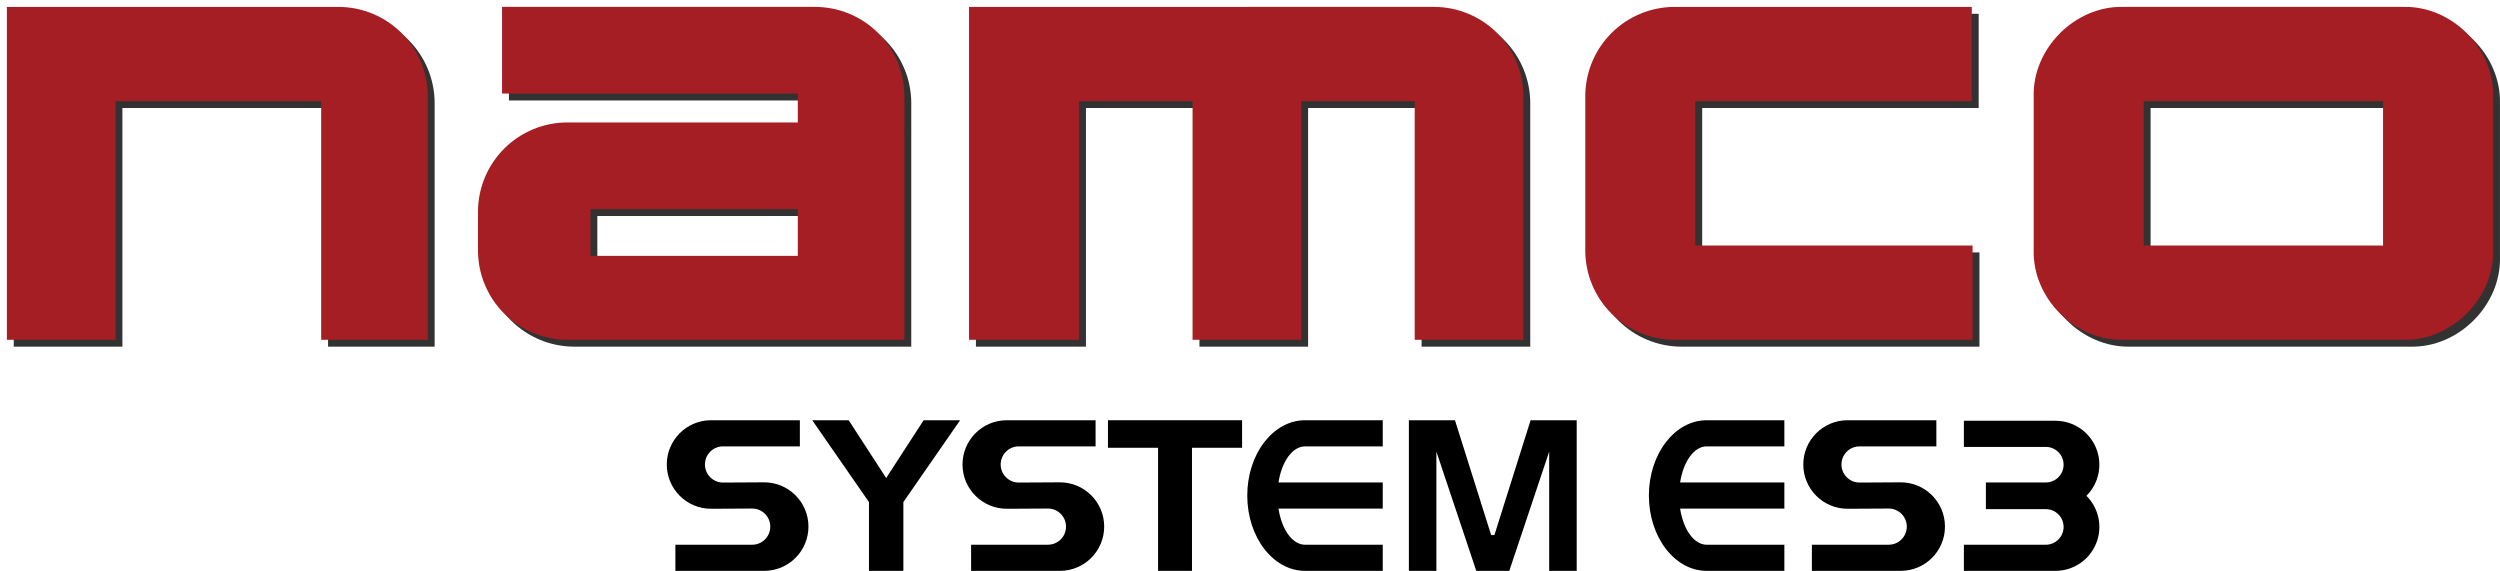
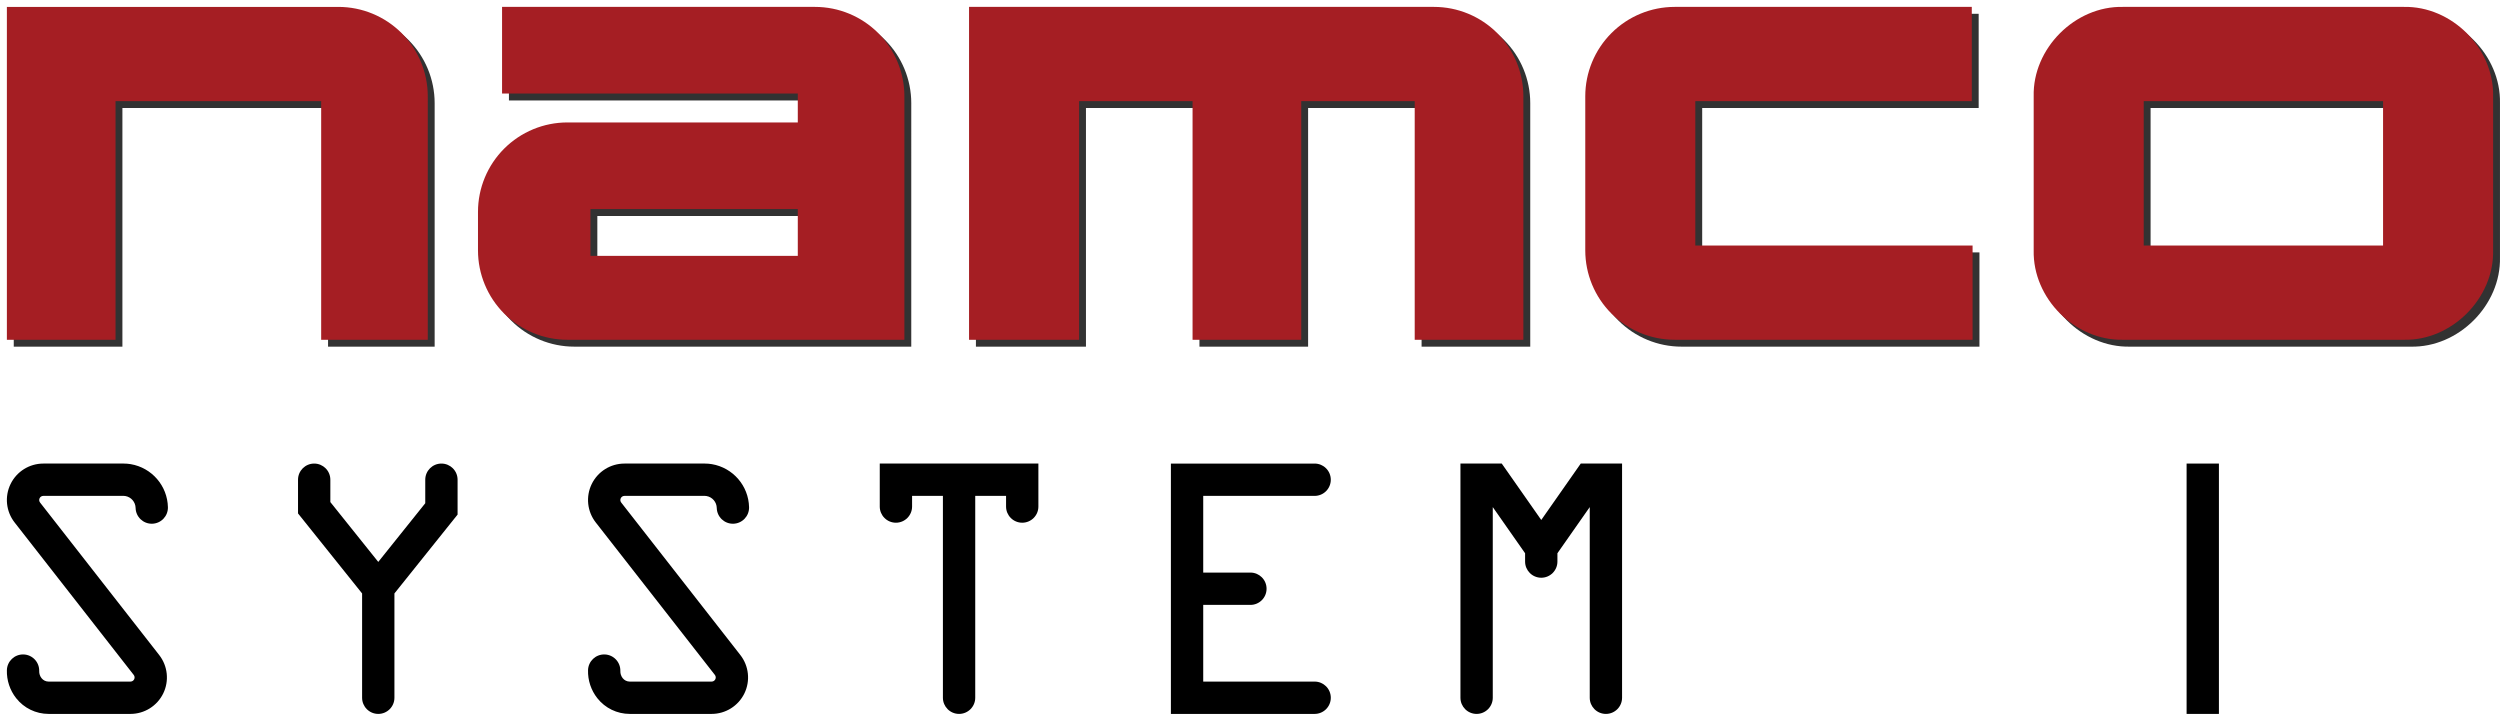
- <svg xmlns="http://www.w3.org/2000/svg" width="3635.027mm" height="830.034mm" viewBox="0 0 3635.027 830.033" version="1.1" id="svg1" xml:space="preserve">
+ <svg xmlns="http://www.w3.org/2000/svg" width="3635.027mm" height="1038.033mm" viewBox="0 0 3635.027 1038.033" version="1.1" id="svg1" xml:space="preserve">
  <defs id="defs1">
    <marker id="DistanceX" orient="auto" refX="0" refY="0" style="overflow:visible">
      <path d="M 3,-3 -3,3 M 0,-5 V 5" style="stroke:#000000;stroke-width:0.5" id="path1" />
    </marker>
    <pattern id="Hatch" patternUnits="userSpaceOnUse" width="8" height="8" x="0" y="0">
      <path d="M8 4 l-4,4" stroke="#000000" stroke-width="0.25" linecap="square" id="path2" />
      <path d="M6 2 l-4,4" stroke="#000000" stroke-width="0.25" linecap="square" id="path3" />
      <path d="M4 0 l-4,4" stroke="#000000" stroke-width="0.25" linecap="square" id="path4" />
    </pattern>
    <symbol id="*Model_Space" />
    <symbol id="*Paper_Space" />
    <symbol id="*Paper_Space0" />
    <marker id="DistanceX-0" orient="auto" refX="0" refY="0" style="overflow:visible">
      <path d="M 3,-3 -3,3 M 0,-5 V 5" style="stroke:#000000;stroke-width:0.5" id="path1-9" />
    </marker>
    <pattern id="Hatch-4" patternUnits="userSpaceOnUse" width="8" height="8" x="0" y="0">
      <path d="M8 4 l-4,4" stroke="#000000" stroke-width="0.25" linecap="square" id="path2-8" />
      <path d="M6 2 l-4,4" stroke="#000000" stroke-width="0.25" linecap="square" id="path3-8" />
      <path d="M4 0 l-4,4" stroke="#000000" stroke-width="0.25" linecap="square" id="path4-2" />
    </pattern>
    <symbol id="*Model_Space-4" />
    <symbol id="*Paper_Space-5" />
    <symbol id="*Paper_Space0-5" />
    <marker id="DistanceX-02" orient="auto" refX="0" refY="0" style="overflow:visible">
      <path d="M 3,-3 -3,3 M 0,-5 V 5" style="stroke:#000000;stroke-width:0.5" id="path1-4" />
    </marker>
    <pattern id="Hatch-8" patternUnits="userSpaceOnUse" width="8" height="8" x="0" y="0">
      <path d="M8 4 l-4,4" stroke="#000000" stroke-width="0.25" linecap="square" id="path2-6" />
      <path d="M6 2 l-4,4" stroke="#000000" stroke-width="0.25" linecap="square" id="path3-5" />
      <path d="M4 0 l-4,4" stroke="#000000" stroke-width="0.25" linecap="square" id="path4-0" />
    </pattern>
    <symbol id="*Model_Space-9" />
    <symbol id="*Paper_Space-0" />
    <symbol id="*Paper_Space0-0" />
    <marker id="DistanceX-2" orient="auto" refX="0" refY="0" style="overflow:visible">
      <path d="M 3,-3 -3,3 M 0,-5 V 5" style="stroke:#000000;stroke-width:0.5" id="path1-6" />
    </marker>
    <pattern id="Hatch-0" patternUnits="userSpaceOnUse" width="8" height="8" x="0" y="0">
      <path d="M8 4 l-4,4" stroke="#000000" stroke-width="0.25" linecap="square" id="path2-1" />
      <path d="M6 2 l-4,4" stroke="#000000" stroke-width="0.25" linecap="square" id="path3-6" />
      <path d="M4 0 l-4,4" stroke="#000000" stroke-width="0.25" linecap="square" id="path4-5" />
    </pattern>
    <symbol id="*Model_Space-7" />
    <symbol id="*Paper_Space-54" />
    <symbol id="*Paper_Space0-1" />
    <marker id="DistanceX-4" orient="auto" refX="0" refY="0" style="overflow:visible">
      <path d="M 3,-3 -3,3 M 0,-5 V 5" style="stroke:#000000;stroke-width:0.5" id="path1-3" />
    </marker>
    <pattern id="Hatch-9" patternUnits="userSpaceOnUse" width="8" height="8" x="0" y="0">
      <path d="M8 4 l-4,4" stroke="#000000" stroke-width="0.25" linecap="square" id="path2-88" />
      <path d="M6 2 l-4,4" stroke="#000000" stroke-width="0.25" linecap="square" id="path3-0" />
      <path d="M4 0 l-4,4" stroke="#000000" stroke-width="0.25" linecap="square" id="path4-8" />
    </pattern>
    <symbol id="*Model_Space-77" />
    <symbol id="*Paper_Space-8" />
    <symbol id="*Paper_Space0-3" />
    <marker id="DistanceX-7" orient="auto" refX="0" refY="0" style="overflow:visible">
      <path d="M 3,-3 -3,3 M 0,-5 V 5" style="stroke:#000000;stroke-width:0.5" id="path1-2" />
    </marker>
    <pattern id="Hatch-2" patternUnits="userSpaceOnUse" width="8" height="8" x="0" y="0">
      <path d="M8 4 l-4,4" stroke="#000000" stroke-width="0.25" linecap="square" id="path2-82" />
      <path d="M6 2 l-4,4" stroke="#000000" stroke-width="0.25" linecap="square" id="path3-89" />
      <path d="M4 0 l-4,4" stroke="#000000" stroke-width="0.25" linecap="square" id="path4-07" />
    </pattern>
    <symbol id="*Model_Space-8" />
    <symbol id="*Paper_Space-1" />
    <symbol id="*Paper_Space0-58" />
    <marker id="DistanceX-25" orient="auto" refX="0" refY="0" style="overflow:visible">
      <path d="M 3,-3 -3,3 M 0,-5 V 5" style="stroke:#000000;stroke-width:0.5" id="path1-36" />
    </marker>
    <pattern id="Hatch-1" patternUnits="userSpaceOnUse" width="8" height="8" x="0" y="0">
      <path d="M8 4 l-4,4" stroke="#000000" stroke-width="0.25" linecap="square" id="path2-86" />
      <path d="M6 2 l-4,4" stroke="#000000" stroke-width="0.25" linecap="square" id="path3-2" />
      <path d="M4 0 l-4,4" stroke="#000000" stroke-width="0.25" linecap="square" id="path4-1" />
    </pattern>
    <symbol id="*Model_Space-46" />
    <symbol id="*Paper_Space-2" />
    <symbol id="*Paper_Space0-9" />
    <marker id="DistanceX-5" orient="auto" refX="0" refY="0" style="overflow:visible">
      <path d="M 3,-3 -3,3 M 0,-5 V 5" style="stroke:#000000;stroke-width:0.5" id="path1-7" />
    </marker>
    <pattern id="Hatch-98" patternUnits="userSpaceOnUse" width="8" height="8" x="0" y="0">
      <path d="M8 4 l-4,4" stroke="#000000" stroke-width="0.25" linecap="square" id="path2-3" />
      <path d="M6 2 l-4,4" stroke="#000000" stroke-width="0.25" linecap="square" id="path3-02" />
      <path d="M4 0 l-4,4" stroke="#000000" stroke-width="0.25" linecap="square" id="path4-23" />
    </pattern>
    <symbol id="*Model_Space-6" />
    <symbol id="*Paper_Space-7" />
    <symbol id="*Paper_Space0-15" />
    <marker id="DistanceX-52" orient="auto" refX="0" refY="0" style="overflow:visible">
      <path d="M 3,-3 -3,3 M 0,-5 V 5" style="stroke:#000000;stroke-width:0.5" id="path1-8" />
    </marker>
    <pattern id="Hatch-07" patternUnits="userSpaceOnUse" width="8" height="8" x="0" y="0">
      <path d="M8 4 l-4,4" stroke="#000000" stroke-width="0.25" linecap="square" id="path2-2" />
      <path d="M6 2 l-4,4" stroke="#000000" stroke-width="0.25" linecap="square" id="path3-25" />
      <path d="M4 0 l-4,4" stroke="#000000" stroke-width="0.25" linecap="square" id="path4-9" />
    </pattern>
    <symbol id="*Model_Space-1" />
    <symbol id="*Paper_Space-08" />
    <symbol id="*Paper_Space0-50" />
    <marker id="DistanceX-58" orient="auto" refX="0" refY="0" style="overflow:visible">
      <path d="M 3,-3 -3,3 M 0,-5 V 5" style="stroke:#000000;stroke-width:0.5" id="path1-61" />
    </marker>
    <pattern id="Hatch-5" patternUnits="userSpaceOnUse" width="8" height="8" x="0" y="0">
      <path d="M8 4 l-4,4" stroke="#000000" stroke-width="0.25" linecap="square" id="path2-5" />
      <path d="M6 2 l-4,4" stroke="#000000" stroke-width="0.25" linecap="square" id="path3-1" />
      <path d="M4 0 l-4,4" stroke="#000000" stroke-width="0.25" linecap="square" id="path4-96" />
    </pattern>
    <symbol id="*Model_Space-45" />
    <symbol id="*Paper_Space-4" />
    <symbol id="*Paper_Space0-2" />
    <marker id="DistanceX-45" orient="auto" refX="0" refY="0" style="overflow:visible">
      <path d="M 3,-3 -3,3 M 0,-5 V 5" style="stroke:#000000;stroke-width:0.5" id="path1-62" />
    </marker>
    <pattern id="Hatch-53" patternUnits="userSpaceOnUse" width="8" height="8" x="0" y="0">
      <path d="M8 4 l-4,4" stroke="#000000" stroke-width="0.25" linecap="square" id="path2-56" />
      <path d="M6 2 l-4,4" stroke="#000000" stroke-width="0.25" linecap="square" id="path3-61" />
      <path d="M4 0 l-4,4" stroke="#000000" stroke-width="0.25" linecap="square" id="path4-4" />
    </pattern>
    <symbol id="*Model_Space-462" />
    <symbol id="*Paper_Space-6" />
    <symbol id="*Paper_Space0-8" />
    <marker id="DistanceX-09" orient="auto" refX="0" refY="0" style="overflow:visible">
      <path d="M 3,-3 -3,3 M 0,-5 V 5" style="stroke:#000000;stroke-width:0.5" id="path1-48" />
    </marker>
    <pattern id="Hatch-82" patternUnits="userSpaceOnUse" width="8" height="8" x="0" y="0">
      <path d="M8 4 l-4,4" stroke="#000000" stroke-width="0.25" linecap="square" id="path2-4" />
      <path d="M6 2 l-4,4" stroke="#000000" stroke-width="0.25" linecap="square" id="path3-55" />
      <path d="M4 0 l-4,4" stroke="#000000" stroke-width="0.25" linecap="square" id="path4-17" />
    </pattern>
    <symbol id="*Model_Space-11" />
    <symbol id="*Paper_Space-52" />
    <symbol id="*Paper_Space0-7" />
    <marker id="DistanceX-094" orient="auto" refX="0" refY="0" style="overflow:visible">
      <path d="M 3,-3 -3,3 M 0,-5 V 5" style="stroke:#000000;stroke-width:0.5" id="path1-88" />
    </marker>
    <pattern id="Hatch-24" patternUnits="userSpaceOnUse" width="8" height="8" x="0" y="0">
      <path d="M8 4 l-4,4" stroke="#000000" stroke-width="0.25" linecap="square" id="path2-55" />
      <path d="M6 2 l-4,4" stroke="#000000" stroke-width="0.25" linecap="square" id="path3-17" />
      <path d="M4 0 l-4,4" stroke="#000000" stroke-width="0.25" linecap="square" id="path4-11" />
    </pattern>
    <symbol id="*Model_Space-5" />
    <symbol id="*Paper_Space-27" />
    <symbol id="*Paper_Space0-6" />
    <marker id="DistanceX-0948" orient="auto" refX="0" refY="0" style="overflow:visible">
      <path d="M 3,-3 -3,3 M 0,-5 V 5" style="stroke:#000000;stroke-width:0.5" id="path1-82" />
    </marker>
    <pattern id="Hatch-45" patternUnits="userSpaceOnUse" width="8" height="8" x="0" y="0">
      <path d="M8 4 l-4,4" stroke="#000000" stroke-width="0.25" linecap="square" id="path2-51" />
      <path d="M6 2 l-4,4" stroke="#000000" stroke-width="0.25" linecap="square" id="path3-7" />
      <path d="M4 0 l-4,4" stroke="#000000" stroke-width="0.25" linecap="square" id="path4-115" />
    </pattern>
    <symbol id="*Model_Space-2" />
    <symbol id="*Paper_Space-76" />
    <symbol id="*Paper_Space0-14" />
    <marker id="DistanceX-76" orient="auto" refX="0" refY="0" style="overflow:visible">
      <path d="M 3,-3 -3,3 M 0,-5 V 5" style="stroke:#000000;stroke-width:0.5" id="path1-1" />
    </marker>
    <pattern id="Hatch-89" patternUnits="userSpaceOnUse" width="8" height="8" x="0" y="0">
      <path d="M8 4 l-4,4" stroke="#000000" stroke-width="0.25" linecap="square" id="path2-27" />
      <path d="M6 2 l-4,4" stroke="#000000" stroke-width="0.25" linecap="square" id="path3-9" />
      <path d="M4 0 l-4,4" stroke="#000000" stroke-width="0.25" linecap="square" id="path4-54" />
    </pattern>
    <symbol id="*Model_Space-3" />
    <symbol id="*Paper_Space-12" />
    <symbol id="*Paper_Space0-33" />
    <marker id="DistanceX-44" orient="auto" refX="0" refY="0" style="overflow:visible">
      <path d="M 3,-3 -3,3 M 0,-5 V 5" style="stroke:#000000;stroke-width:0.5" id="path1-60" />
    </marker>
    <pattern id="Hatch-6" patternUnits="userSpaceOnUse" width="8" height="8" x="0" y="0">
      <path d="M8 4 l-4,4" stroke="#000000" stroke-width="0.25" linecap="square" id="path2-61" />
      <path d="M6 2 l-4,4" stroke="#000000" stroke-width="0.25" linecap="square" id="path3-84" />
      <path d="M4 0 l-4,4" stroke="#000000" stroke-width="0.25" linecap="square" id="path4-963" />
    </pattern>
    <symbol id="*Model_Space-78" />
    <symbol id="*Paper_Space-82" />
    <symbol id="*Paper_Space0-91" />
  </defs>
  <g id="g3" style="display:inline">
    <g id="g9" transform="matrix(0.2645833,0,0,0.2645833,17.50079,443.033)" style="display:inline;fill:#000000;fill-opacity:0.803">
      <path id="path5" style="fill:#000000;fill-opacity:0.803;stroke:none;stroke-width:0.945;stroke-linecap:round" d="m 178.216,163.218 v 484 H 336.199 V 300.219 h 299.006 v 346.999 h 154.993 l 0.005,-354 c 0.003,-34.478 -13.692,-67.544 -38.072,-91.924 -24.38,-24.38 -57.446,-38.076 -91.923,-38.076 z" transform="matrix(3.779528,0,0,3.779528,-664.1265,-2215.626)" />
      <path d="M 898.216,163.217 V 289.217 h 430.001 v 42 H 993.224 c -34.482,3e-5 -67.548,13.697 -91.928,38.076 -24.38,24.38 -38.076,57.445 -38.08,91.924 v 56 c 0.005,34.478 13.701,67.544 38.08,91.924 24.38,24.38 57.446,38.076 91.928,38.076 h 489.985 l 0.01,-354 c 0.01,-34.478 -13.691,-67.544 -38.071,-91.924 -24.38,-24.38 -57.445,-38.076 -91.924,-38.076 z m 128.535,294 h 301.466 v 68 h -301.466 z" style="fill:#000000;fill-opacity:0.803;stroke:none;stroke-width:0.945;stroke-linecap:round" id="path6" transform="matrix(3.779528,0,0,3.779528,-664.1265,-2215.626)" />
      <path id="path7" style="fill:#000000;fill-opacity:0.803;stroke:none;stroke-width:3.571;stroke-linecap:round" d="M 5297.01,-1598.74 V 230.551 h 604.72 V -1080.94 h 623.62 V 230.551 h 597.17 V -1080.94 h 623.62 V 230.551 h 597.17 v -1337.952 c 0,-130.312 -51.767,-255.286 -143.911,-347.43 -92.144,-92.144 -217.118,-143.91 -347.428,-143.91 z" />
      <path id="path8" style="fill:#000000;fill-opacity:0.803;stroke:none;stroke-width:3.571;stroke-linecap:round" d="m 10807.6,-1598.74 -1632.798,-10e-5 c -130.31,-10e-5 -255.283,51.766 -347.427,143.91 -92.144,92.144 -143.91,217.118 -143.912,347.43 v 846.614 c 0,130.311 51.768,255.285 143.912,347.429 92.144,92.144 217.118,143.91 347.427,143.91 L 10811.9,230.551 V -287.244 H 9288.19 v -793.696 h 1519.41 z" />
      <path d="m 11639.1,-1598.741 c -263.418,-6.18 -497.563,227.966 -491.392,491.34 v 846.613 c -5.564,264.138 227.208,496.91 491.369,491.338 H 13181.1 c 263.375,6.181 497.521,-227.964 491.321,-491.338 v -846.613 c 5.716,-263.883 -227.319,-497.012 -491.321,-491.34 z m 113.299,517.801 H 13067.7 v 793.695 h -1315.301 z" style="fill:#000000;fill-opacity:0.803;stroke:none;stroke-width:3.571;stroke-linecap:round" id="path9" />
    </g>
    <g id="g83" transform="matrix(0.2645833,0,0,0.2645833,7.500191,433.0329)" style="display:inline">
      <path id="path127" style="fill:#a51e23;fill-opacity:1;stroke:none;stroke-width:0.945;stroke-linecap:round" d="m 178.216,163.218 v 484 H 336.199 V 300.219 h 299.006 v 346.999 h 154.993 l 0.005,-354 c 0.003,-34.478 -13.692,-67.544 -38.072,-91.924 -24.38,-24.38 -57.446,-38.076 -91.923,-38.076 z" transform="matrix(3.779528,0,0,3.779528,-664.1265,-2215.626)" />
      <path d="M 898.216,163.217 V 289.217 h 430.001 v 42 H 993.224 c -34.482,3e-5 -67.548,13.697 -91.928,38.076 -24.38,24.38 -38.076,57.445 -38.08,91.924 v 56 c 0.005,34.478 13.701,67.544 38.08,91.924 24.38,24.38 57.446,38.076 91.928,38.076 h 489.985 l 0.01,-354 c 0.01,-34.478 -13.691,-67.544 -38.071,-91.924 -24.38,-24.38 -57.445,-38.076 -91.924,-38.076 z m 128.535,294 h 301.466 v 68 h -301.466 z" style="fill:#a51e23;fill-opacity:1;stroke:none;stroke-width:0.945;stroke-linecap:round" id="path128" transform="matrix(3.779528,0,0,3.779528,-664.1265,-2215.626)" />
      <path id="path41" style="fill:#a51e23;fill-opacity:1;stroke:none;stroke-width:3.571;stroke-linecap:round" d="M 5297.01,-1598.74 V 230.551 h 604.72 V -1080.94 h 623.62 V 230.551 h 597.17 V -1080.94 h 623.62 V 230.551 h 597.17 v -1337.952 c 0,-130.312 -51.767,-255.286 -143.911,-347.43 -92.144,-92.144 -217.118,-143.91 -347.428,-143.91 z" />
      <path id="path51" style="fill:#a51e23;fill-opacity:1;stroke:none;stroke-width:3.571;stroke-linecap:round" d="m 10807.6,-1598.74 -1632.798,-10e-5 c -130.31,-10e-5 -255.283,51.766 -347.427,143.91 -92.144,92.144 -143.91,217.118 -143.912,347.43 v 846.614 c 0,130.311 51.768,255.285 143.912,347.429 92.144,92.144 217.118,143.91 347.427,143.91 L 10811.9,230.551 V -287.244 H 9288.19 v -793.696 h 1519.41 z" />
      <path d="m 11639.1,-1598.741 c -263.418,-6.18 -497.563,227.966 -491.392,491.34 v 846.613 c -5.564,264.138 227.208,496.91 491.369,491.338 H 13181.1 c 263.375,6.181 497.521,-227.964 491.321,-491.338 v -846.613 c 5.716,-263.883 -227.319,-497.012 -491.321,-491.34 z m 113.299,517.801 H 13067.7 v 793.695 h -1315.301 z" style="fill:#a51e23;fill-opacity:1;stroke:none;stroke-width:3.571;stroke-linecap:round" id="path129" />
    </g>
  </g>
-   <g id="g260" style="display:inline;fill:#000000;fill-opacity:1">
-     <g id="g272">
-       <path id="path16-1" style="fill:#000000;fill-opacity:1;stroke:none;stroke-width:1;stroke-linecap:round;stroke-dasharray:none" d="m 1111.142,830.032 c 35.614,9.3e-4 64.458,-28.923 64.358,-64.537 -0.099,-35.614 -29.104,-64.377 -64.718,-64.177 l -59.328,0.333 c -14.558,0.08 -26.413,-11.677 -26.453,-26.235 -0.041,-14.558 11.749,-26.381 26.307,-26.382 h 111.691 V 611.033 l -129.141,-1e-5 c -35.614,8.3e-4 -64.456,28.924 -64.356,64.537 0.099,35.613 29.102,64.375 64.714,64.176 l 59.328,-0.331 c 14.559,-0.081 26.415,11.677 26.456,26.235 0.041,14.558 -11.75,26.382 -26.308,26.382 l -111.691,-5e-5 v 37.999 z" />
-       <path d="m 1181.001,611.033 82.5,119 v 99.999 h 49.998 v -99.999 l 82.5,-119 h -52.999 l -54.501,84 -54.499,-84 z" style="display:inline;fill:#000000;fill-opacity:1;stroke:none;stroke-width:1;stroke-linecap:round;stroke-dasharray:none" id="path99" />
-       <path id="path258" style="display:inline;fill:#000000;fill-opacity:1;stroke:none;stroke-width:1;stroke-linecap:round;stroke-dasharray:none" d="m 1541.142,830.032 c 35.614,9.3e-4 64.458,-28.923 64.358,-64.537 -0.099,-35.614 -29.104,-64.377 -64.718,-64.177 l -59.328,0.333 c -14.558,0.08 -26.413,-11.677 -26.453,-26.235 -0.041,-14.558 11.749,-26.381 26.307,-26.382 h 111.691 V 611.033 l -129.141,-1e-5 c -35.614,8.3e-4 -64.456,28.924 -64.356,64.537 0.099,35.613 29.102,64.375 64.714,64.176 l 59.328,-0.331 c 14.559,-0.081 26.415,11.677 26.456,26.235 0.041,14.558 -11.75,26.382 -26.308,26.382 l -111.691,-5e-5 v 37.999 z" />
-       <path d="m 1610.999,611.033 v 40.026 h 72.835 v 178.973 h 49.331 V 651.059 h 72.835 v -40.026 z" style="display:inline;fill:#000000;fill-opacity:1;stroke:none;stroke-width:1;stroke-linecap:round;stroke-dasharray:none" id="path248" />
-       <path id="path57-1" style="fill:#000000;fill-opacity:1;stroke:none;stroke-width:1;stroke-linecap:round;stroke-dasharray:none" d="m 2010.529,611.033 v 38 h -113.028 c -17.998,3e-5 -33.779,21.486 -38.562,52.5 l 151.591,-4.1e-4 v 38.002 h -151.591 c 4.783,31.014 20.564,52.5 38.562,52.5 l 113.028,-6e-5 v 37.999 l -113.028,-3.2e-4 c -46.378,-0.026 -83.964,-49.043 -83.964,-109.5 0,-60.457 37.586,-109.474 83.964,-109.5 z" />
-       <path d="m 2048.531,611.033 v 218.999 h 40 v -173.343 l 58,173.343 h 48.001 l 57.999,-173.343 v 173.343 h 40 V 611.033 h -67.001 l -52.655,167.001 h -4.688 l -52.657,-167.001 z" style="display:inline;fill:#000000;fill-opacity:1;stroke:none;stroke-width:1;stroke-linecap:round;stroke-dasharray:none" id="path251" />
+   <g id="g92" style="display:inline;fill:#000000;fill-opacity:1" transform="translate(-168.2166,-153.1847)">
+     <g id="g138" style="display:inline;fill:#000000;fill-opacity:1">
+       <path id="path24-89" style="fill:#000000;fill-opacity:1;stroke:none;stroke-width:0.945;stroke-linecap:round" d="M 348.226,874.217 H 231.217 c -4.999,4.9e-4 -7.806,5.755 -4.728,9.694 l 173.192,221.676 c 12.475,15.968 14.754,37.652 5.872,55.864 -8.883,18.212 -27.373,29.766 -47.636,29.766 H 238.845 c -18.374,6e-4 -35.735,-8.418 -47.113,-22.846 -9.142,-11.593 -13.922,-26.029 -13.506,-40.787 0.366,-12.973 11.18,-23.194 24.153,-22.828 12.974,0.366 23.194,11.18 22.828,24.153 -0.106,3.748 1.108,7.414 3.43,10.359 2.465,3.126 6.227,4.95 10.208,4.951 h 119.071 c 4.999,-5e-4 7.806,-5.755 4.728,-9.694 L 189.452,912.848 c -12.475,-15.968 -14.754,-37.652 -5.872,-55.864 8.883,-18.213 27.373,-29.766 47.636,-29.766 h 117.009 c 3.365,2e-5 6.723,0.283 10.04,0.846 30.704,5.211 53.397,31.468 54.106,62.603 0.29,12.972 -9.987,23.724 -22.959,24.019 -12.972,0.296 -23.728,-9.977 -24.029,-22.949 -0.196,-8.622 -6.481,-15.893 -14.983,-17.336 -0.719,-0.122 -1.446,-0.183 -2.175,-0.184 z" />
+       <path id="path37-20" style="fill:#000000;fill-opacity:1;stroke:none;stroke-width:0.945;stroke-linecap:round" d="m 648.546,850.718 c -8.2e-4,-12.979 -10.522,-23.5 -23.501,-23.5 -12.979,0 -23.5,10.521 -23.5,23.5 l 1.2e-4,48.999 93.17,116.345 6.3e-4,151.656 c 6.4e-4,12.978 10.522,23.499 23.501,23.499 12.979,0 23.5,-10.521 23.5,-23.499 l -3.4e-4,-151.656 91.829,-114.668 v -50.677 c -1.3e-4,-12.979 -10.521,-23.5 -23.5,-23.5 -12.979,0 -23.5,10.521 -23.5,23.5 l -2.3e-4,34.178 -68.329,85.323 -69.67,-87 z" />
+       <path id="path69-23" style="fill:#000000;fill-opacity:1;stroke:none;stroke-width:0.945;stroke-linecap:round" d="m 1470.891,913.218 c 12.979,0 23.5,-10.521 23.501,-23.5 l 6e-4,-15.501 h 44.826 l -5e-4,293.502 c -6e-4,12.978 10.521,23.499 23.499,23.499 12.979,0 23.5,-10.521 23.5,-23.499 l -5e-4,-293.502 h 44.826 l 6e-4,15.501 c 5e-4,12.978 10.522,23.5 23.5,23.5 12.979,0 23.5,-10.521 23.5,-23.5 l -4e-4,-62.5 h -230.65 l -3e-4,62.5 c -3e-4,12.978 10.521,23.5 23.5,23.5 z" />
+       <path id="path81-5" style="fill:#000000;fill-opacity:1;stroke:none;stroke-width:0.945;stroke-linecap:round" d="m 2079.717,1191.217 c 12.979,5e-4 23.5,-10.521 23.5,-23.5 0,-12.979 -10.521,-23.5 -23.5,-23.5 l -161.999,4e-4 v -111.501 l 68.603,-10e-5 c 12.978,-10e-5 23.499,-10.521 23.499,-23.5 0,-12.979 -10.521,-23.5 -23.499,-23.5 l -68.603,-1.8e-4 V 874.217 l 161.999,5.2e-4 c 12.973,-0.008 23.485,-10.527 23.485,-23.499 0,-12.973 -10.512,-23.492 -23.485,-23.5 l -209,-2e-5 v 363.999 z" />
+       <path id="path96-3" style="fill:#000000;fill-opacity:1;stroke:none;stroke-width:0.945;stroke-linecap:round" d="m 2315.217,1191.218 c 12.979,0 23.5,-10.521 23.5,-23.499 l 2e-4,-277.227 47.001,67.122 -6e-4,12.105 c -5e-4,12.979 10.521,23.5 23.5,23.5 12.979,0 23.5,-10.521 23.5,-23.5 l -5e-4,-12.105 47.001,-67.122 2e-4,277.227 c 2e-4,12.978 10.521,23.499 23.5,23.499 12.979,0 23.5,-10.521 23.5,-23.499 l 1e-4,-340.501 h -60.074 l -57.428,82.017 -57.428,-82.017 h -60.071 l 2e-4,340.501 c 0,12.978 10.521,23.499 23.5,23.499 z" />
+       <path id="path153" style="fill:#000000;fill-opacity:1;stroke:none;stroke-width:0.945;stroke-linecap:round" d="m 1193.226,874.217 h -117.009 c -4.999,4.9e-4 -7.806,5.755 -4.728,9.694 l 173.192,221.676 c 12.475,15.968 14.754,37.652 5.872,55.864 -8.883,18.212 -27.373,29.766 -47.636,29.766 h -119.071 c -18.374,6e-4 -35.735,-8.418 -47.113,-22.846 -9.142,-11.593 -13.922,-26.029 -13.506,-40.787 0.366,-12.973 11.18,-23.194 24.153,-22.828 12.974,0.366 23.194,11.18 22.828,24.153 -0.106,3.748 1.108,7.414 3.43,10.359 2.465,3.126 6.227,4.95 10.208,4.951 h 119.071 c 4.999,-5e-4 7.806,-5.755 4.728,-9.694 L 1034.453,912.848 c -12.475,-15.968 -14.754,-37.652 -5.872,-55.864 8.883,-18.213 27.373,-29.766 47.636,-29.766 h 117.009 c 3.365,2e-5 6.723,0.283 10.04,0.846 30.704,5.211 53.397,31.468 54.106,62.603 0.29,12.972 -9.987,23.724 -22.959,24.019 -12.972,0.296 -23.728,-9.977 -24.029,-22.949 -0.196,-8.622 -6.481,-15.893 -14.983,-17.336 -0.719,-0.122 -1.446,-0.183 -2.175,-0.184 z" />
    </g>
-     <g id="g270" style="display:inline">
-       <path id="path95" style="fill:#000000;fill-opacity:1;stroke:none;stroke-width:1;stroke-linecap:round;stroke-dasharray:none" d="m 2594.492,611.033 v 38 h -113.028 c -17.998,3e-5 -33.779,21.486 -38.562,52.5 l 151.59,-4.1e-4 v 38.002 h -151.591 c 4.783,31.014 20.564,52.5 38.562,52.5 l 113.028,-6e-5 v 37.999 l -113.028,-3.2e-4 c -46.378,-0.026 -83.964,-49.043 -83.964,-109.5 0,-60.457 37.586,-109.474 83.964,-109.5 z" />
-       <path id="path269" style="display:inline;fill:#000000;fill-opacity:1;stroke:none;stroke-width:1;stroke-linecap:round;stroke-dasharray:none" d="m 2763.641,830.032 c 35.614,9.3e-4 64.458,-28.923 64.358,-64.537 -0.099,-35.614 -29.104,-64.377 -64.718,-64.177 l -59.328,0.333 c -14.558,0.08 -26.413,-11.677 -26.453,-26.235 -0.041,-14.558 11.749,-26.381 26.307,-26.382 h 111.691 V 611.033 l -129.141,-1e-5 c -35.614,8.3e-4 -64.456,28.924 -64.356,64.537 0.099,35.613 29.102,64.375 64.714,64.176 l 59.328,-0.331 c 14.559,-0.081 26.415,11.677 26.456,26.235 0.041,14.558 -11.75,26.382 -26.308,26.382 l -111.691,-5e-5 v 37.999 z" />
-       <path id="path17-0" style="display:inline;fill:#000000;fill-opacity:1;stroke:none;stroke-width:1;stroke-linecap:round;stroke-dasharray:none" d="m 2855.508,611.798 v 38 h 119.12 c 14.283,0.011 25.851,11.589 25.851,25.868 0,14.278 -11.569,25.856 -25.851,25.867 l -87.132,-4.1e-4 v 38.767 l 87.132,-5e-4 c 14.291,-5e-4 25.872,11.581 25.872,25.867 0,14.286 -11.581,25.868 -25.872,25.867 l -119.12,-5e-5 v 37.999 l 133.118,3.2e-4 c 25.861,2.8e-4 49.165,-15.588 59.036,-39.484 9.871,-23.897 4.36,-51.387 -13.958,-69.633 18.318,-18.246 23.828,-45.736 13.958,-69.633 -9.871,-23.897 -33.175,-39.485 -59.036,-39.485 z" />
-     </g>
+     <path d="m 3347.552,827.218 v 363.999 h 46.99 V 827.218 Z" style="display:inline;fill:#000000;fill-opacity:1;stroke:none;stroke-width:0.945;stroke-linecap:round" id="path149" />
  </g>
</svg>
